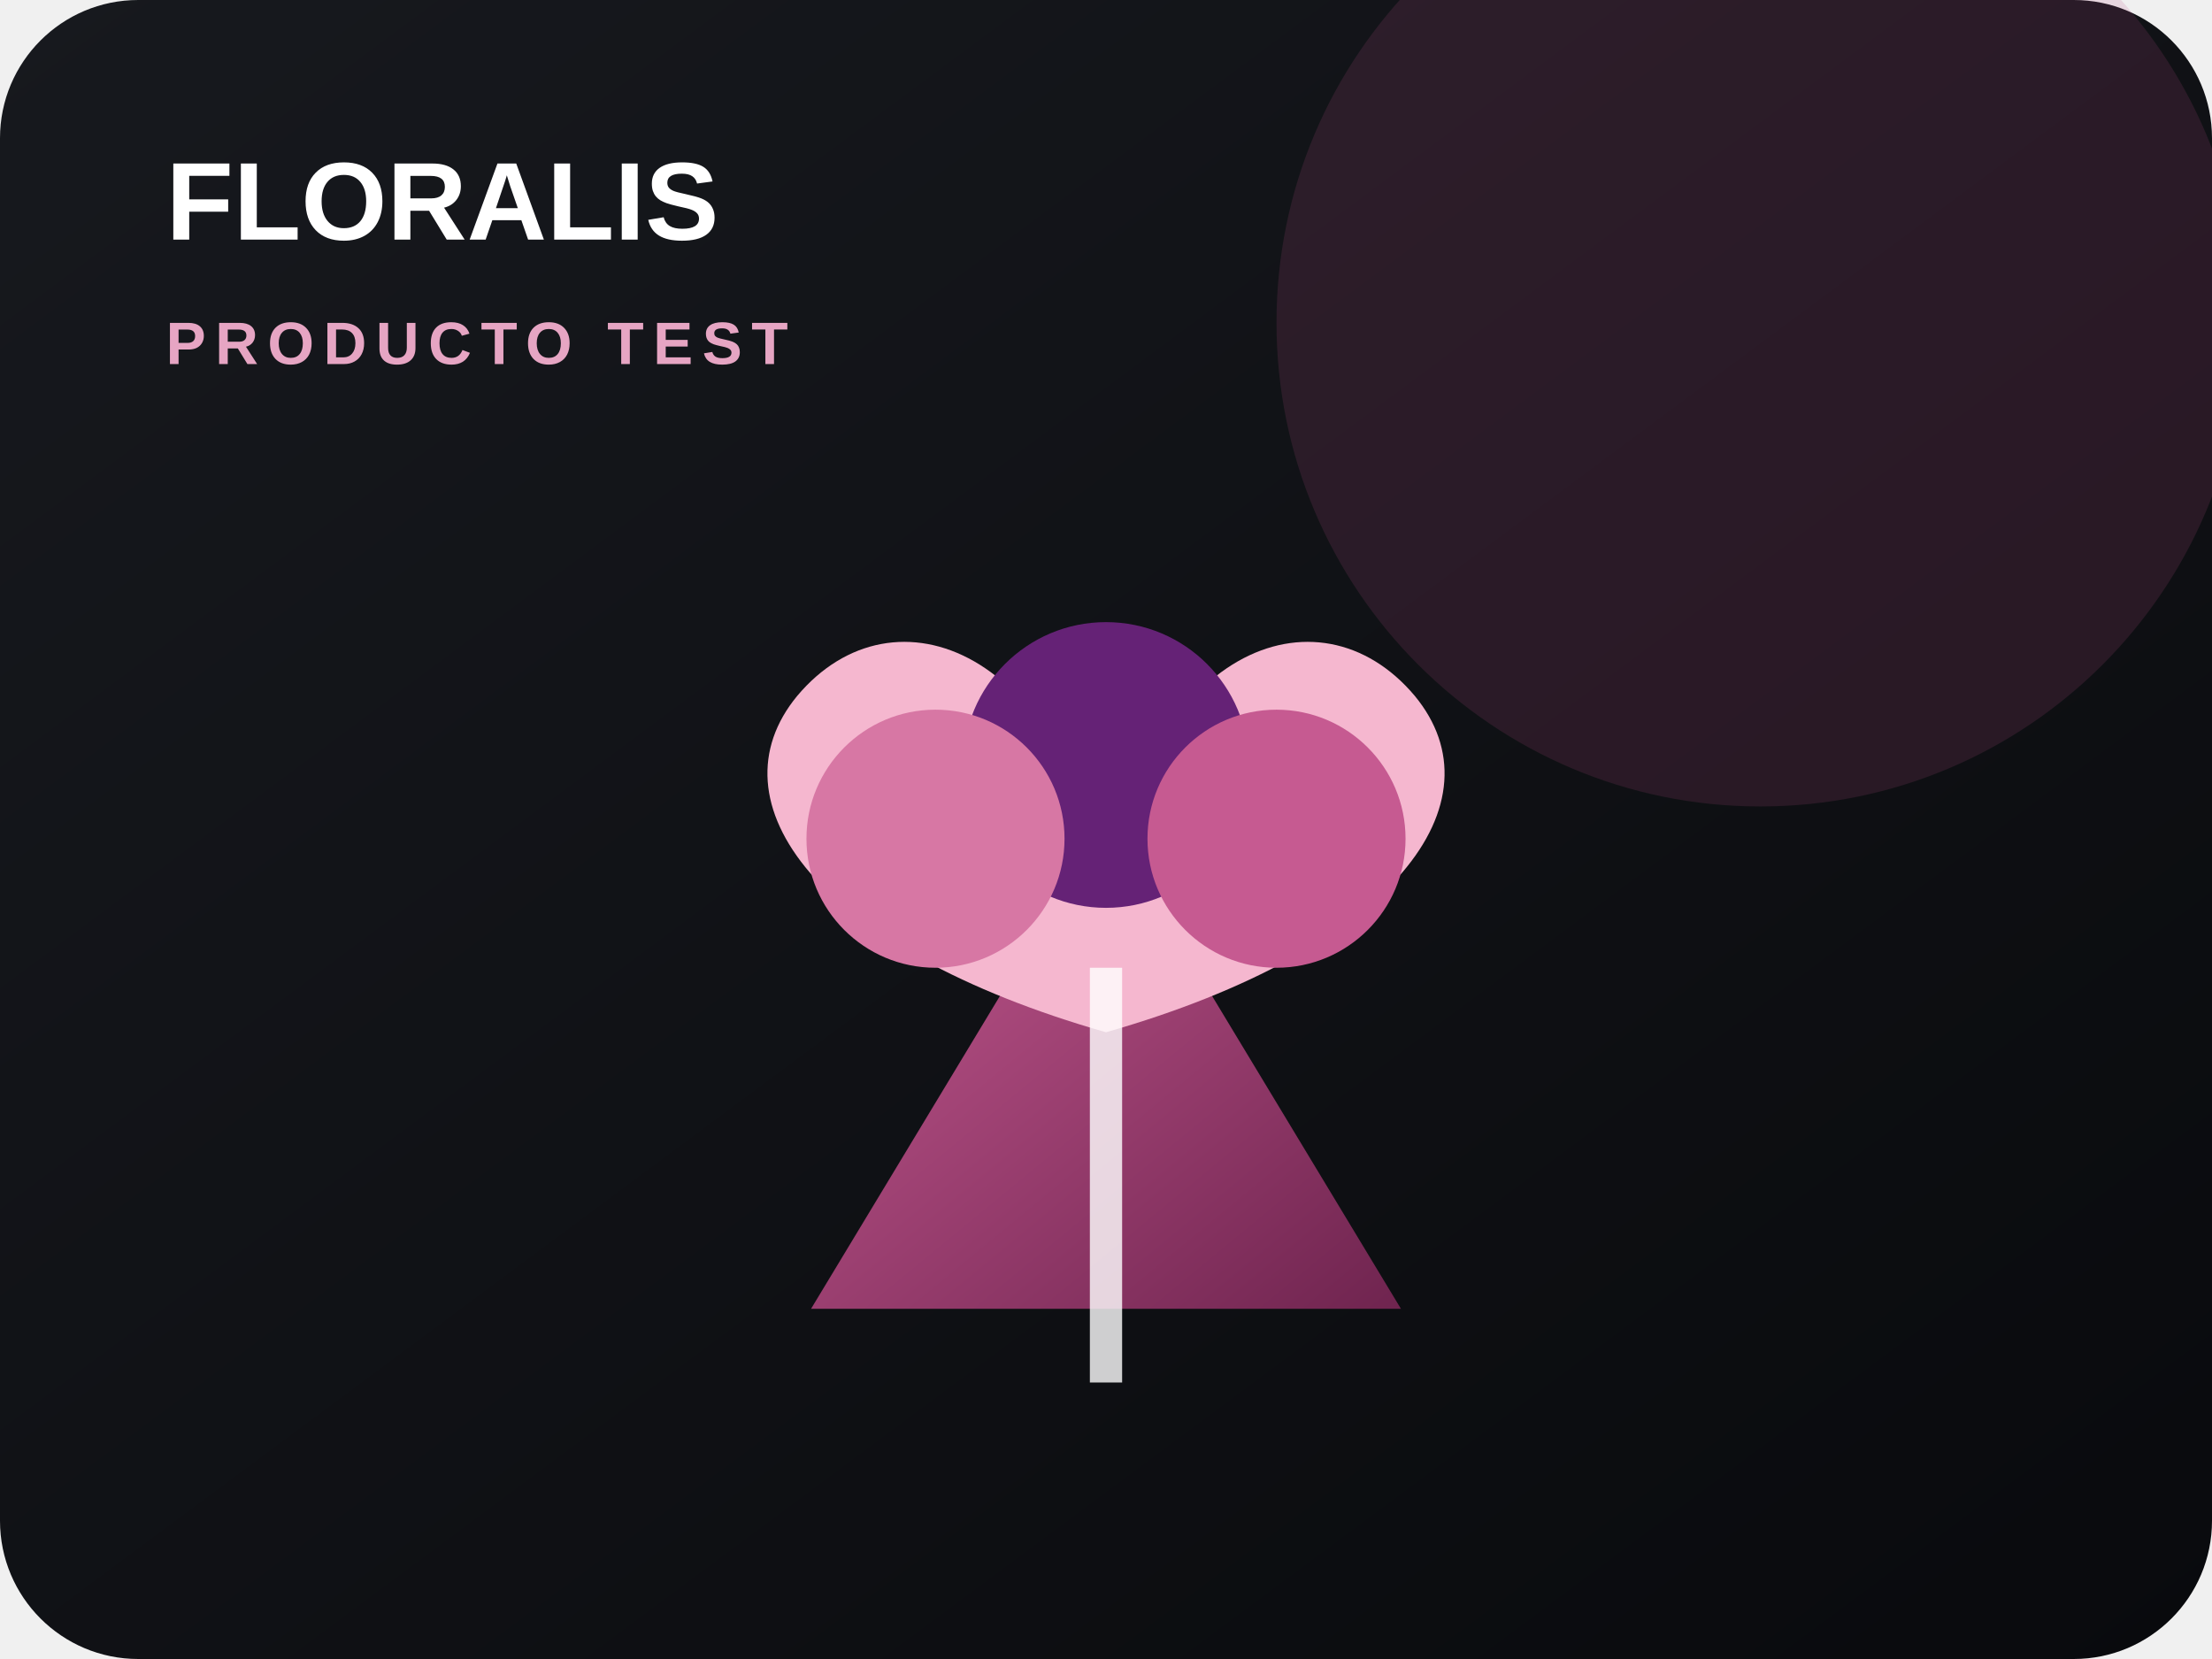
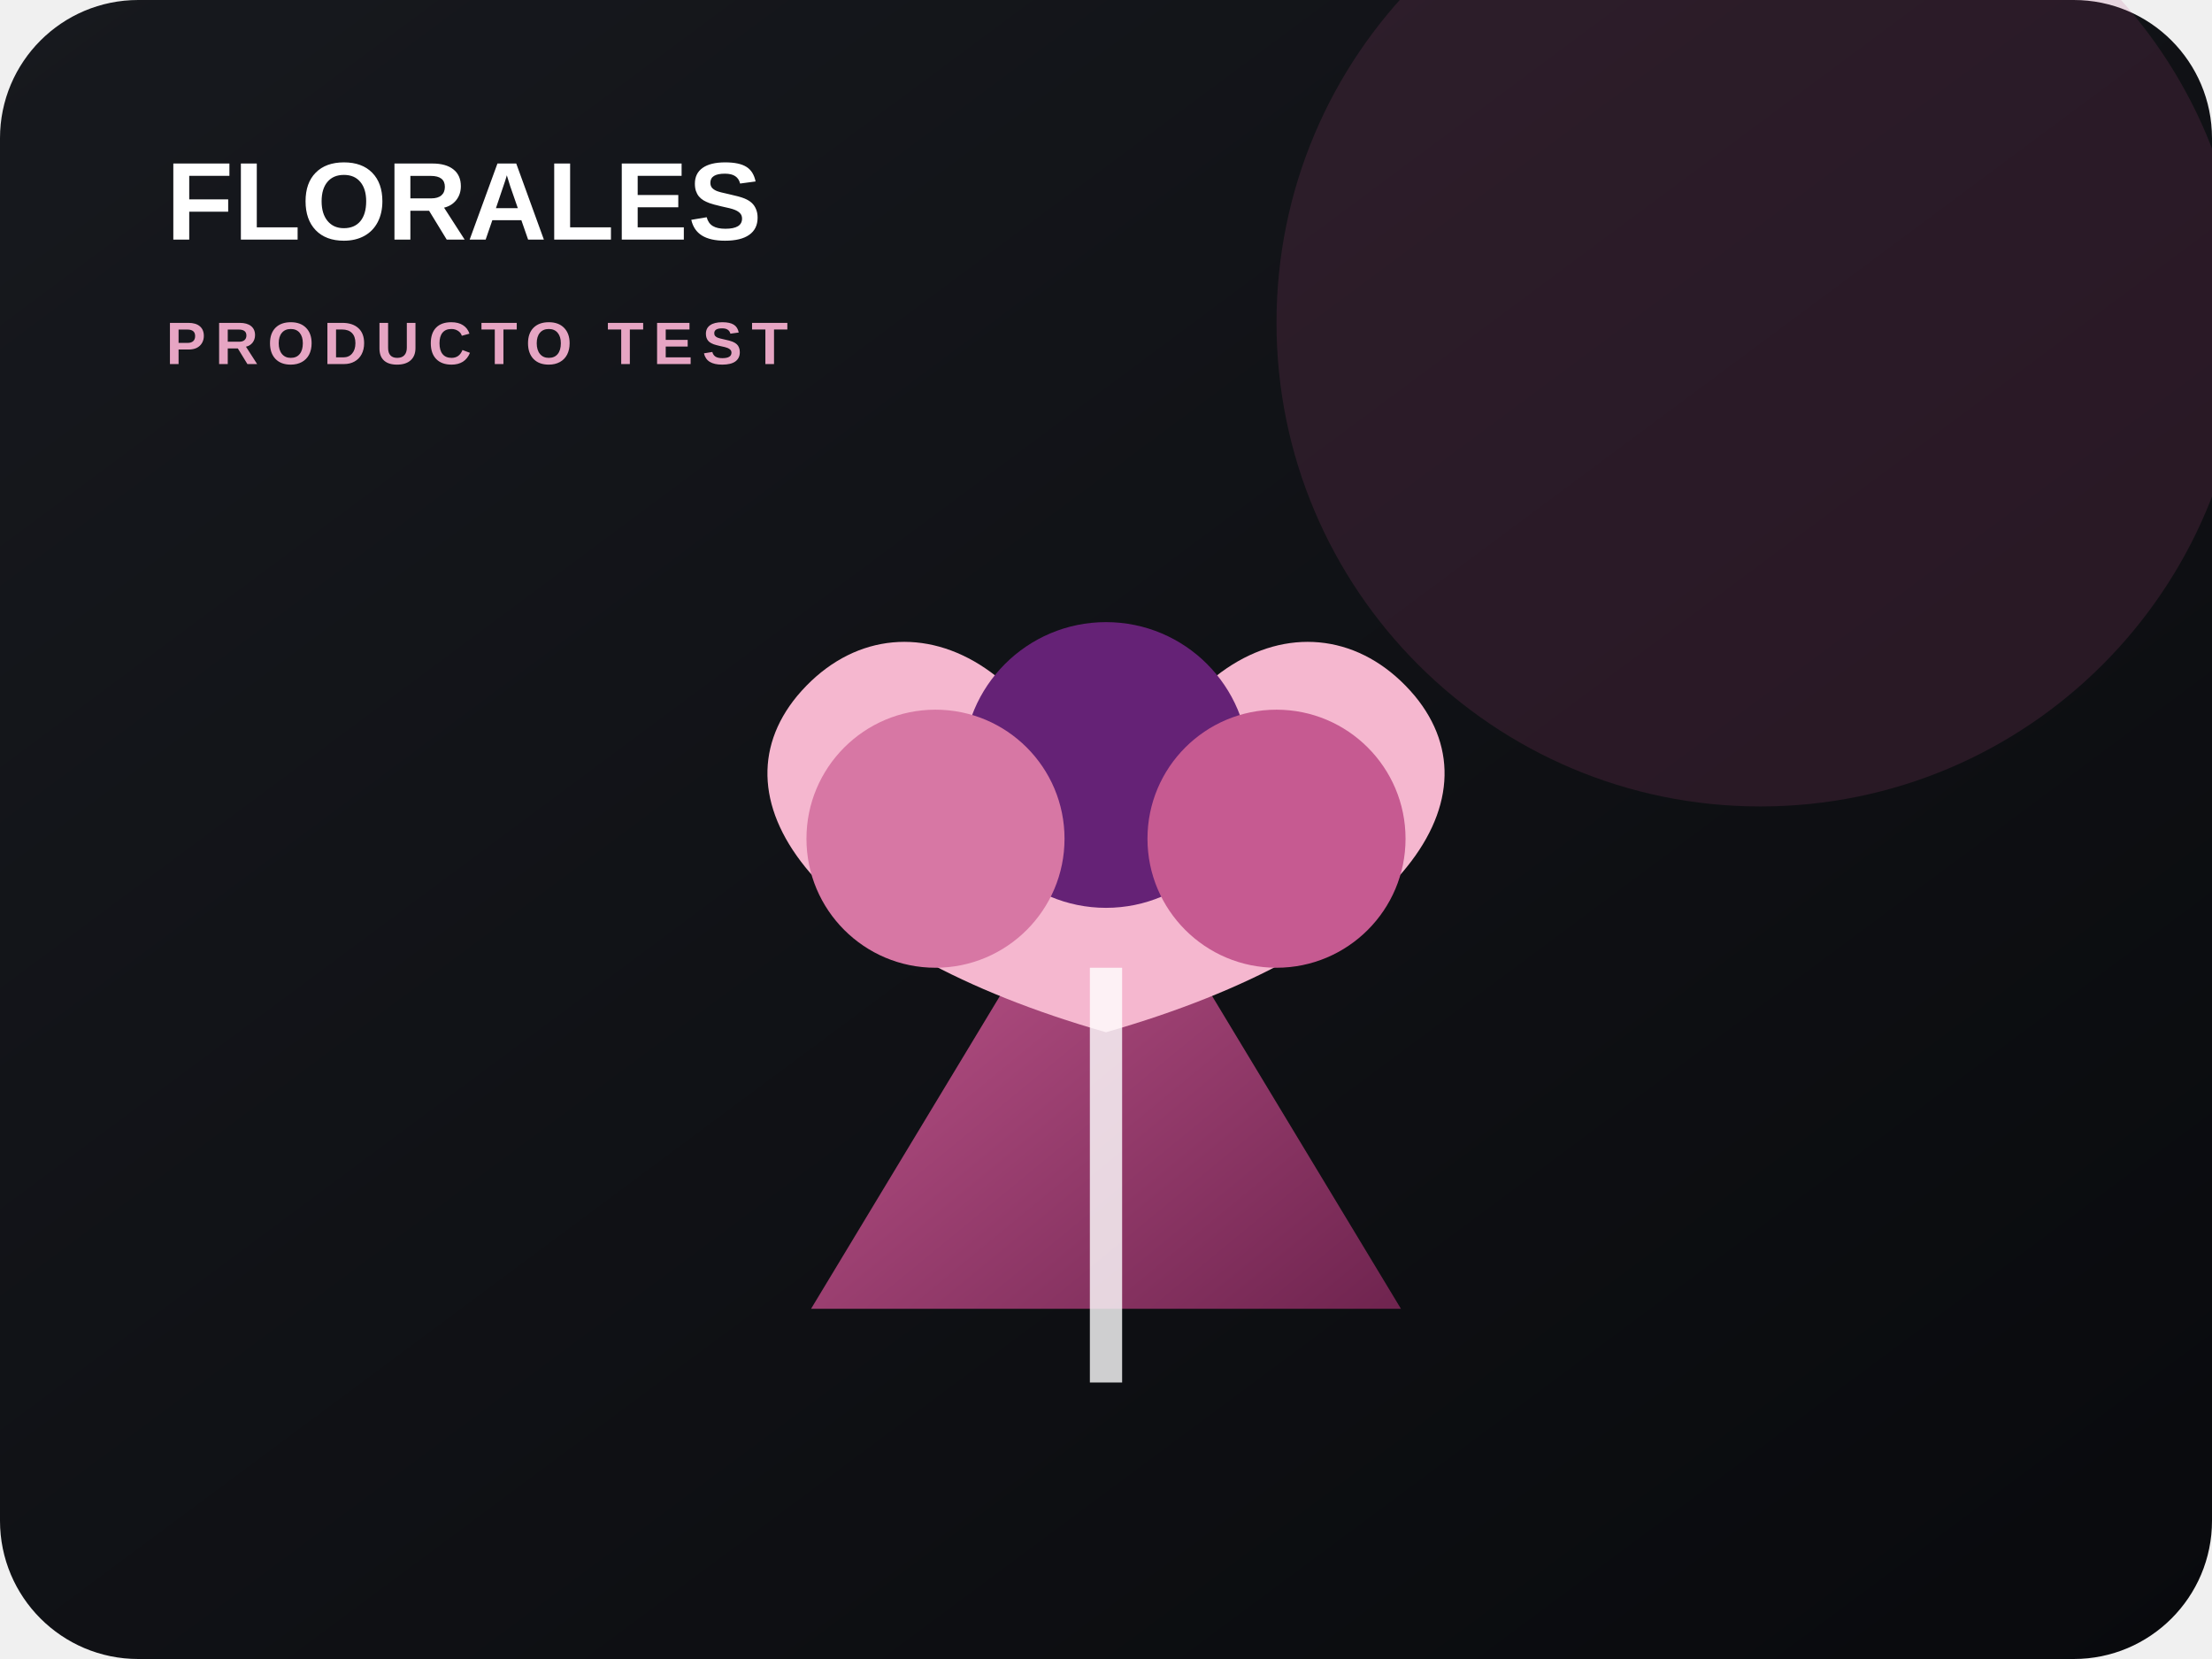
<svg xmlns="http://www.w3.org/2000/svg" viewBox="0 0 480 360" role="img" aria-labelledby="title description">
  <defs>
    <linearGradient id="background" x1="0" y1="0" x2="1" y2="1">
      <stop offset="0" stop-color="#17191e" />
      <stop offset="1" stop-color="#090a0d" />
    </linearGradient>
    <linearGradient id="box" x1="0" y1="0" x2="1" y2="1">
      <stop offset="0" stop-color="#c65a91" />
      <stop offset="1" stop-color="#6f244f" />
    </linearGradient>
  </defs>
  <rect width="480" height="360" rx="30" fill="url(#background)" />
  <circle cx="382" cy="70" r="105" fill="#b84d83" opacity=".16" />
  <path d="M176 284 240 178l64 106z" fill="url(#box)" />
  <path d="M240 196c-8-55-46-70-67-45-19 23 4 55 67 73 63-18 86-50 67-73-21-25-59-10-67 45z" fill="#f5b7cf" />
  <circle cx="240" cy="166" r="31" fill="#652276" />
  <circle cx="203" cy="182" r="28" fill="#d777a4" />
  <circle cx="277" cy="182" r="28" fill="#c65a91" />
  <path d="M240 210v90" stroke="#fff" stroke-width="7" opacity=".8" />
-   <text x="36" y="52" fill="#fff" font-family="Arial, Helvetica, sans-serif" font-size="24" font-weight="800">FLORALIS</text>
+   <text x="36" y="52" fill="#fff" font-family="Arial, Helvetica, sans-serif" font-size="24" font-weight="800">FLORALES</text>
  <text x="36" y="79" fill="#e6a5c3" font-family="Arial, Helvetica, sans-serif" font-size="13" font-weight="700" letter-spacing="2">PRODUCTO TEST</text>
</svg>
